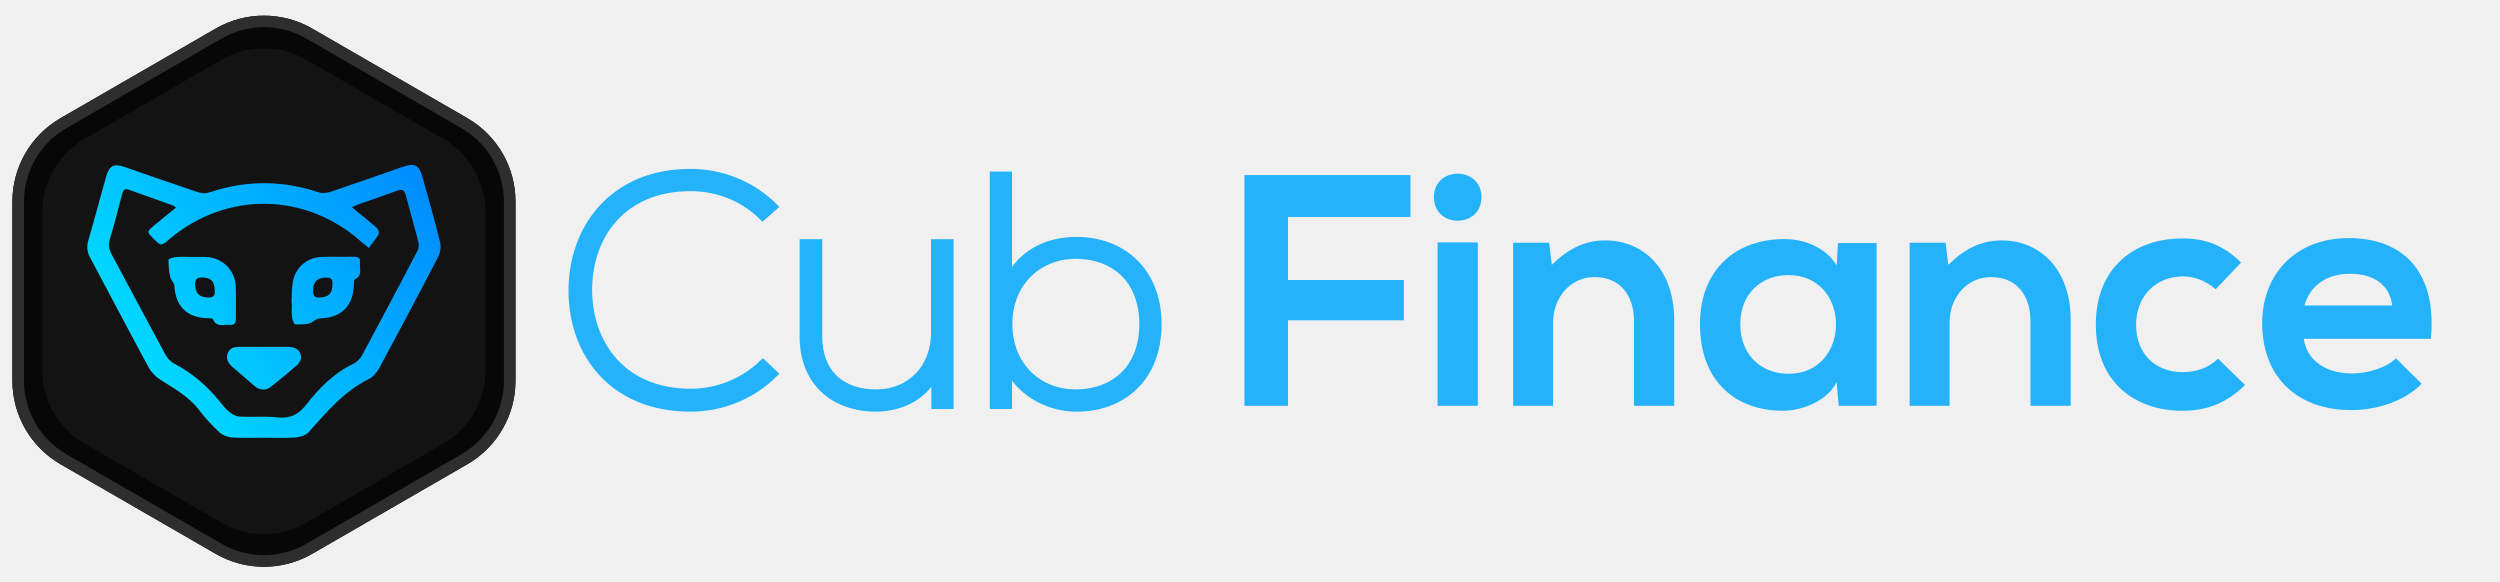
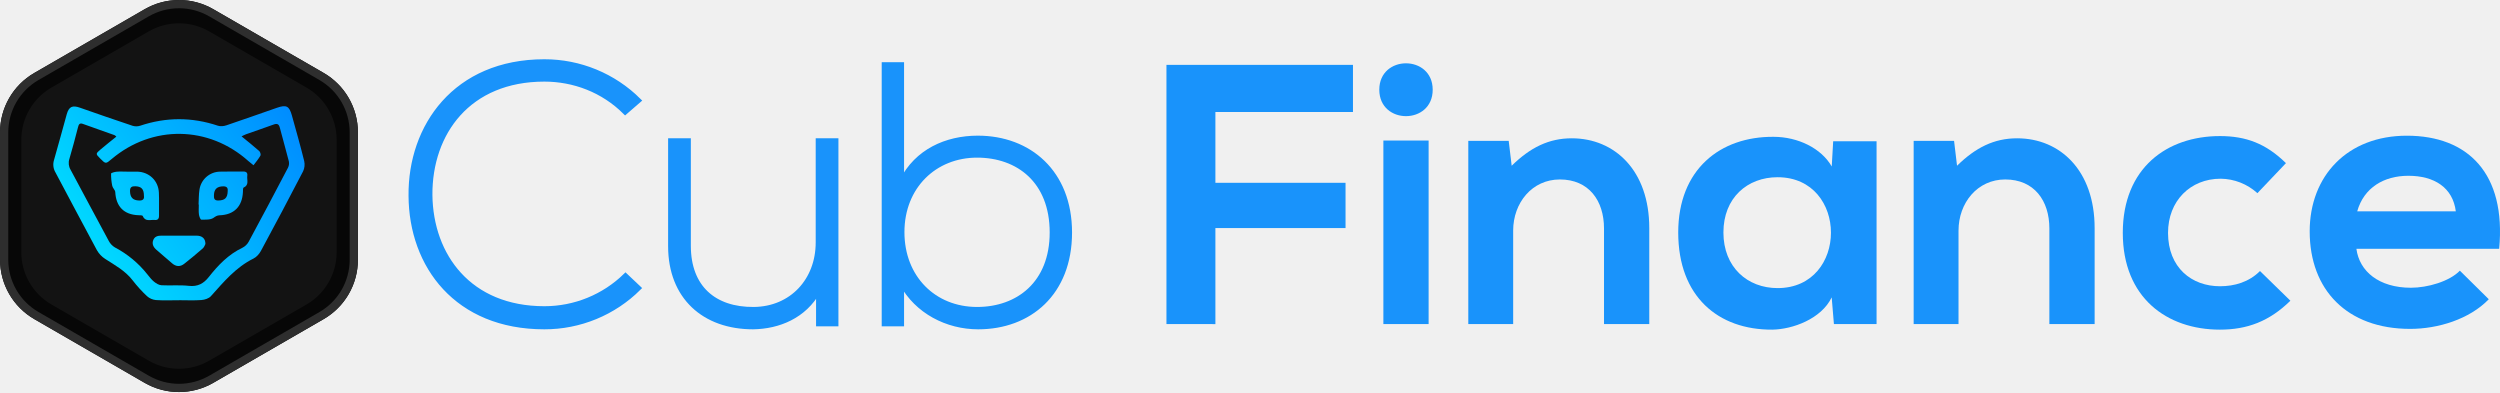
- <svg xmlns="http://www.w3.org/2000/svg" viewBox="0 0 2600.053 604.96" height="604.96" width="2600.053" xml:space="preserve" id="svg2" version="1.1">
-   <defs id="defs6">
-     <clipPath id="clipPath18" clipPathUnits="userSpaceOnUse">
-       <path id="path16" d="M 0,453.72 H 1950.037 V 0 H 0 Z" />
-     </clipPath>
-     <clipPath id="clipPath84" clipPathUnits="userSpaceOnUse">
-       <path id="path82" d="M 32.97,415.982 H 378.781 V 37.175 H 32.97 Z" />
-     </clipPath>
-     <linearGradient id="linearGradient110" spreadMethod="pad" gradientTransform="matrix(293.3116,199.7398,199.7398,-293.3116,81.5833,163.9161)" gradientUnits="userSpaceOnUse" y2="0" x2="1" y1="0" x1="0">
-       <stop id="stop106" offset="0" style="stop-opacity:1;stop-color:#00e1ff" />
-       <stop id="stop108" offset="1" style="stop-opacity:1;stop-color:#007aff" />
+ <svg xmlns="http://www.w3.org/2000/svg" xmlns:xlink="http://www.w3.org/1999/xlink" id="Layer_1" data-name="Layer 1" viewBox="0 0 2741.18 429.89">
+   <defs>
+     <style>.cls-1,.cls-2{fill:#1993fb;}.cls-1{stroke:#1993fb;stroke-miterlimit:10;stroke-width:5px;}.cls-3{fill:#070707;}.cls-4{fill:#2e2e2e;}.cls-5{fill:#fff;opacity:0.05;}.cls-6{fill:url(#linear-gradient);}.cls-7{fill:url(#linear-gradient-2);}.cls-8{fill:url(#linear-gradient-3);}.cls-9{fill:url(#linear-gradient-4);}</style>
+     <linearGradient id="linear-gradient" x1="81.58" y1="289.8" x2="374.89" y2="90.06" gradientUnits="userSpaceOnUse">
+       <stop offset="0" stop-color="#00e1ff" />
+       <stop offset="1" stop-color="#007aff" />
    </linearGradient>
-     <linearGradient id="linearGradient130" spreadMethod="pad" gradientTransform="matrix(293.3116,199.7398,199.7398,-293.3116,105.0223,129.4967)" gradientUnits="userSpaceOnUse" y2="0" x2="1" y1="0" x1="0">
-       <stop id="stop126" offset="0" style="stop-opacity:1;stop-color:#00e1ff" />
-       <stop id="stop128" offset="1" style="stop-opacity:1;stop-color:#007aff" />
-     </linearGradient>
-     <linearGradient id="linearGradient150" spreadMethod="pad" gradientTransform="matrix(293.3116,199.7398,199.7398,-293.3116,76.52168,171.3489)" gradientUnits="userSpaceOnUse" y2="0" x2="1" y1="0" x1="0">
-       <stop id="stop146" offset="0" style="stop-opacity:1;stop-color:#00e1ff" />
-       <stop id="stop148" offset="1" style="stop-opacity:1;stop-color:#007aff" />
-     </linearGradient>
-     <linearGradient id="linearGradient170" spreadMethod="pad" gradientTransform="matrix(293.3116,199.7398,199.7398,-293.3116,116.4052,112.7812)" gradientUnits="userSpaceOnUse" y2="0" x2="1" y1="0" x1="0">
-       <stop id="stop166" offset="0" style="stop-opacity:1;stop-color:#00e1ff" />
-       <stop id="stop168" offset="1" style="stop-opacity:1;stop-color:#007aff" />
-     </linearGradient>
+     <linearGradient id="linear-gradient-2" x1="105.02" y1="324.22" x2="398.33" y2="124.48" xlink:href="#linear-gradient" />
+     <linearGradient id="linear-gradient-3" x1="76.52" y1="282.37" x2="369.83" y2="82.63" xlink:href="#linear-gradient" />
+     <linearGradient id="linear-gradient-4" x1="116.41" y1="340.94" x2="409.72" y2="141.2" xlink:href="#linear-gradient" />
  </defs>
-   <g transform="matrix(1.333333,0,0,-1.333333,0,604.96)" id="g10">
-     <g id="g12">
-       <g clip-path="url(#clipPath18)" id="g14">
-         <g transform="translate(604.3259,162.1585)" id="g20">
-           <path id="path22" style="fill:#24b2fa;fill-opacity:1;fill-rule:nonzero;stroke:none" d="m 0,0 c -18.024,-18.024 -41.971,-27.038 -65.661,-27.038 -60.768,0 -92.439,42.488 -92.696,91.153 -0.516,48.151 30.899,93.213 92.696,93.213 23.69,0 47.637,-9.013 65.661,-27.036 l -9.527,-8.241 c -15.45,15.45 -35.791,22.918 -56.134,22.918 -52.528,0 -79.565,-37.08 -79.308,-80.339 0.516,-42.23 27.295,-78.792 79.308,-78.792 20.343,0 40.942,7.724 56.391,22.915 z" />
-         </g>
-         <g transform="translate(604.3259,162.1585)" id="g24">
-           <path id="path26" style="fill:none;stroke:#24b2fa;stroke-width:5;stroke-linecap:butt;stroke-linejoin:miter;stroke-miterlimit:10;stroke-dasharray:none;stroke-opacity:1" d="m 0,0 c -18.024,-18.024 -41.971,-27.038 -65.661,-27.038 -60.768,0 -92.439,42.488 -92.696,91.153 -0.516,48.151 30.899,93.213 92.696,93.213 23.69,0 47.637,-9.013 65.661,-27.036 l -9.527,-8.241 c -15.45,15.45 -35.791,22.918 -56.134,22.918 -52.528,0 -79.565,-37.08 -79.308,-80.339 0.516,-42.23 27.295,-78.792 79.308,-78.792 20.343,0 40.942,7.724 56.391,22.915 z" />
-         </g>
-         <g transform="translate(728.9553,137.182)" id="g28">
-           <path id="path30" style="fill:#24b2fa;fill-opacity:1;fill-rule:nonzero;stroke:none" d="M 0,0 V 22.915 C -9.784,5.406 -27.552,-1.803 -45.318,-2.062 c -33.989,0 -57.421,20.859 -57.421,56.136 v 73.383 h 12.617 V 54.33 c 0,-28.839 17.767,-44.288 45.319,-44.03 26.264,0.256 44.546,20.083 44.546,46.347 v 70.81 H 12.36 L 12.36,0 Z" />
-         </g>
-         <g transform="translate(728.9553,137.182)" id="g32">
-           <path id="path34" style="fill:none;stroke:#24b2fa;stroke-width:5;stroke-linecap:butt;stroke-linejoin:miter;stroke-miterlimit:10;stroke-dasharray:none;stroke-opacity:1" d="M 0,0 V 22.915 C -9.784,5.406 -27.552,-1.803 -45.318,-2.062 c -33.989,0 -57.421,20.859 -57.421,56.136 v 73.383 h 12.617 V 54.33 c 0,-28.839 17.767,-44.288 45.319,-44.03 26.264,0.256 44.546,20.083 44.546,46.347 v 70.81 H 12.36 L 12.36,0 Z" />
-         </g>
-         <g transform="translate(787.1545,201.0384)" id="g36">
-           <path id="path38" style="fill:#24b2fa;fill-opacity:1;fill-rule:nonzero;stroke:none" d="m 0,0 c 0,-31.671 22.144,-53.557 52.014,-53.557 28.581,0 52.013,18.024 52.013,53.301 0,35.791 -23.432,53.559 -52.013,53.559 C 22.659,53.303 0,31.673 0,0 M -0.257,116.389 V 35.535 c 10.299,20.6 30.898,29.868 52.785,29.868 35.534,0 63.858,-23.688 63.858,-65.659 0,-42.229 -28.066,-65.662 -63.6,-65.662 -21.63,0 -42.486,10.815 -53.043,30.126 v -28.064 h -12.361 v 180.245 z" />
-         </g>
-         <g transform="translate(787.1545,201.0384)" id="g40">
-           <path id="path42" style="fill:none;stroke:#24b2fa;stroke-width:5;stroke-linecap:butt;stroke-linejoin:miter;stroke-miterlimit:10;stroke-dasharray:none;stroke-opacity:1" d="m 0,0 c 0,-31.671 22.144,-53.557 52.014,-53.557 28.581,0 52.013,18.024 52.013,53.301 0,35.791 -23.432,53.559 -52.013,53.559 C 22.659,53.303 0,31.673 0,0 Z M -0.257,116.389 V 35.535 c 10.299,20.6 30.898,29.868 52.785,29.868 35.534,0 63.858,-23.688 63.858,-65.659 0,-42.229 -28.066,-65.662 -63.6,-65.662 -21.63,0 -42.486,10.815 -53.043,30.126 v -28.064 h -12.361 v 180.245 z" />
-         </g>
-         <g transform="translate(970.6784,137.182)" id="g44">
-           <path id="path46" style="fill:#24b2fa;fill-opacity:1;fill-rule:nonzero;stroke:none" d="m 0,0 v 179.986 h 129.518 v -32.7 H 33.988 V 98.104 h 90.381 V 66.689 H 33.988 V 0 Z" />
-         </g>
-         <path id="path48" style="fill:#24b2fa;fill-opacity:1;fill-rule:nonzero;stroke:none" d="m 1121.316,137.182 h 31.413 v 127.457 h -31.413 z m 34.246,162.733 c 0,-24.461 -37.079,-24.461 -37.079,0 0,24.462 37.079,24.462 37.079,0" />
-         <g transform="translate(1274.524,137.182)" id="g50">
-           <path id="path52" style="fill:#24b2fa;fill-opacity:1;fill-rule:nonzero;stroke:none" d="m 0,0 v 66.433 c 0,19.312 -10.558,33.988 -30.642,33.988 -19.311,0 -32.444,-16.221 -32.444,-35.532 V 0 h -31.157 v 127.201 h 28.068 l 2.059,-17.253 c 12.875,12.617 25.75,19.056 41.715,19.056 29.868,0 53.815,-22.403 53.815,-62.315 V 0 Z" />
-         </g>
-         <g transform="translate(1357.441,200.7825)" id="g54">
-           <path id="path56" style="fill:#24b2fa;fill-opacity:1;fill-rule:nonzero;stroke:none" d="m 0,0 c 0,-24.206 16.737,-38.624 37.594,-38.624 49.438,0 49.438,76.989 0,76.989 C 16.737,38.365 0,24.203 0,0 m 76.217,63.342 h 30.127 V -63.601 H 76.733 l -1.545,18.539 C 67.978,-59.998 48.15,-67.207 33.989,-67.462 -3.605,-67.721 -31.414,-44.547 -31.414,0 c 0,43.773 29.097,66.689 66.175,66.433 16.994,0 33.217,-7.983 40.427,-20.6 z" />
-         </g>
-         <g transform="translate(1583.782,137.182)" id="g58">
-           <path id="path60" style="fill:#24b2fa;fill-opacity:1;fill-rule:nonzero;stroke:none" d="m 0,0 v 66.433 c 0,19.312 -10.558,33.988 -30.642,33.988 -19.311,0 -32.444,-16.221 -32.444,-35.532 V 0 h -31.157 v 127.201 h 28.067 l 2.06,-17.253 c 12.875,12.617 25.75,19.056 41.715,19.056 29.869,0 53.814,-22.403 53.814,-62.315 L 31.413,0 Z" />
-         </g>
-         <g transform="translate(1751.156,153.4027)" id="g62">
-           <path id="path64" style="fill:#24b2fa;fill-opacity:1;fill-rule:nonzero;stroke:none" d="m 0,0 c -14.677,-14.418 -30.127,-20.083 -48.923,-20.083 -36.822,0 -67.464,22.145 -67.464,67.204 0,45.062 30.642,67.206 67.464,67.206 18.024,0 31.928,-5.15 45.833,-18.797 L -22.917,74.674 c -7.468,6.694 -16.736,10.041 -25.491,10.041 -21.115,0 -36.565,-15.45 -36.565,-37.594 0,-24.203 16.48,-37.077 36.05,-37.077 10.041,0 20.084,2.832 27.809,10.556 z" />
-         </g>
-         <g transform="translate(1865.998,215.4588)" id="g66">
-           <path id="path68" style="fill:#24b2fa;fill-opacity:1;fill-rule:nonzero;stroke:none" d="m 0,0 c -2.061,16.479 -14.936,24.721 -32.959,24.721 -16.996,0 -30.9,-8.242 -35.534,-24.721 z m -69.01,-26.006 c 2.061,-15.708 15.708,-27.038 37.852,-27.038 11.587,0 26.78,4.379 33.99,11.847 L 22.916,-61.026 C 9.526,-74.93 -12.36,-81.624 -31.673,-81.624 c -43.773,0 -69.779,27.036 -69.779,67.718 0,38.627 26.264,66.436 67.462,66.436 42.487,0 69.008,-26.265 64.116,-78.536 z" />
-         </g>
-         <g transform="translate(402.0978,156.702)" id="g70">
-           <path id="path72" style="fill:#070707;fill-opacity:1;fill-rule:nonzero;stroke:none" d="m 0,0 v 139.752 c 0,26.864 -14.332,51.688 -37.597,65.12 l -121.029,69.876 c -23.265,13.432 -51.928,13.432 -75.193,0 l -121.029,-69.876 c -23.265,-13.432 -37.597,-38.256 -37.597,-65.12 V 0 c 0,-26.864 14.332,-51.688 37.597,-65.12 l 121.029,-69.876 c 23.265,-13.432 51.928,-13.432 75.193,0 L -37.597,-65.12 C -14.332,-51.688 0,-26.864 0,0" />
-         </g>
-         <g transform="translate(205.8757,441.5238)" id="g74">
-           <path id="path76" style="fill:#2e2e2e;fill-opacity:1;fill-rule:nonzero;stroke:none" d="M 0,0 C -12.982,0 -25.964,-3.358 -37.597,-10.074 L -158.626,-79.95 c -23.265,-13.432 -37.597,-38.256 -37.597,-65.119 v -139.753 c 0,-26.864 14.332,-51.687 37.597,-65.119 l 121.029,-69.876 c 11.633,-6.717 24.615,-10.075 37.597,-10.075 12.982,0 25.964,3.358 37.597,10.075 l 121.029,69.876 c 23.265,13.432 37.596,38.255 37.596,65.119 v 139.753 c 0,26.863 -14.331,51.687 -37.596,65.119 L 37.597,-10.074 C 25.964,-3.358 12.982,0 0,0 m 0,-9.047 c 11.595,0 23.032,-3.064 33.073,-8.862 l 121.029,-69.876 c 20.4,-11.778 33.073,-33.728 33.073,-57.284 v -139.753 c 0,-23.556 -12.673,-45.506 -33.073,-57.284 L 33.073,-411.982 C 23.032,-417.78 11.595,-420.844 0,-420.844 c -11.595,0 -23.032,3.064 -33.073,8.862 l -121.03,69.876 c -20.4,11.778 -33.073,33.728 -33.073,57.284 v 139.753 c 0,23.556 12.673,45.506 33.073,57.284 l 121.03,69.876 c 10.041,5.798 21.478,8.862 33.073,8.862" />
-         </g>
-         <g id="g78">
-           <g id="g80" />
-           <g id="g92">
-             <g style="opacity:0.05" id="g90" clip-path="url(#clipPath84)">
-               <g id="g88" transform="translate(378.7805,165.0057)">
-                 <path id="path86" style="fill:#ffffff;fill-opacity:1;fill-rule:nonzero;stroke:none" d="m 0,0 v 123.145 c 0,23.672 -12.628,45.545 -33.129,57.381 l -106.647,61.573 c -20.5,11.836 -45.758,11.836 -66.258,0 l -106.647,-61.573 c -20.5,-11.836 -33.129,-33.709 -33.129,-57.381 V 0 c 0,-23.672 12.629,-45.545 33.129,-57.381 l 106.647,-61.573 c 20.5,-11.836 45.758,-11.836 66.258,0 l 106.647,61.573 C -12.628,-45.545 0,-23.672 0,0" />
-               </g>
-             </g>
-           </g>
-         </g>
-       </g>
-     </g>
-     <g id="g94">
-       <g id="g96">
-         <g id="g102">
-           <g id="g104">
-             <path id="path112" style="fill:url(#linearGradient110);stroke:none" d="m 313.228,323.297 c -18.425,-6.4 -36.796,-12.96 -55.282,-19.175 v 0 c -2.849,-0.958 -6.509,-1.382 -9.26,-0.458 v 0 c -28.494,9.567 -56.862,9.538 -85.341,-0.005 v 0 c -2.484,-0.832 -5.714,-0.909 -8.181,-0.088 v 0 c -19.328,6.433 -38.588,13.077 -57.797,19.86 v 0 c -8.152,2.879 -12.096,1.281 -14.471,-7.08 v 0 c -4.759,-16.755 -9.18,-33.607 -14.037,-50.333 v 0 c -1.434,-4.933 -0.814,-9.053 1.58,-13.521 v 0 c 15.202,-28.373 30.095,-56.913 45.418,-85.218 v 0 c 2.039,-3.767 5.452,-7.282 9.067,-9.613 v 0 c 10.802,-6.966 22.123,-13.033 30.206,-23.593 v 0 c 4.705,-6.146 10.005,-11.927 15.641,-17.229 v 0 c 2.48,-2.332 6.393,-4.077 9.782,-4.321 v 0 c 8.465,-0.605 17.002,-0.199 25.509,-0.199 v 0 c -0.001,-0.006 -0.001,-0.012 -0.001,-0.018 v 0 c 8.14,0 16.312,-0.421 24.406,0.192 v 0 c 3.587,0.272 8.078,1.679 10.342,4.201 v 0 c 14.018,15.614 27.386,31.765 46.812,41.336 v 0 c 3.28,1.616 6.265,5.011 8.046,8.309 v 0 c 15.654,28.991 31.118,58.087 46.284,87.337 v 0 c 1.643,3.17 2.15,7.778 1.292,11.252 v 0 c -4.128,16.725 -8.854,33.303 -13.473,49.904 v 0 c -2.011,7.228 -4.113,10.234 -8.621,10.234 v 0 c -2.062,-0.001 -4.63,-0.631 -7.921,-1.774 M 186.69,128.776 c -2.811,0.152 -5.848,2.044 -8.166,3.904 v 0 c -2.769,2.221 -4.991,5.174 -7.253,7.969 v 0 c -9.886,12.218 -21.501,22.249 -35.543,29.529 v 0 c -2.79,1.447 -5.299,4.339 -6.831,7.164 v 0 c -14.09,25.982 -27.885,52.123 -41.908,78.141 v 0 c -2.121,3.936 -2.574,7.504 -1.262,11.88 v 0 c 3.429,11.427 6.404,22.992 9.41,34.542 v 0 c 0.763,2.93 1.58,5.171 5.254,3.861 v 0 c 11.598,-4.134 23.2,-8.255 34.784,-12.426 v 0 c 0.637,-0.229 1.126,-0.869 2.052,-1.612 v 0 c -5.945,-4.828 -11.702,-9.325 -17.255,-14.063 v 0 c -5.566,-4.749 -5.476,-4.853 -0.42,-9.929 v 0 c 6.057,-6.079 6.057,-6.079 12.479,-0.647 v 0 c 44.546,37.693 106.55,36.778 150.056,-2.204 v 0 c 1.106,-0.992 2.31,-1.874 5.585,-4.546 v 0 c 2.588,3.492 5.446,6.829 7.595,10.571 v 0 c 0.63,1.096 -0.192,3.98 -1.305,4.964 v 0 c -6.07,5.371 -12.437,10.405 -19.416,16.141 v 0 c 1.871,0.865 3.392,1.719 5.012,2.292 v 0 c 10.001,3.542 20.073,6.889 30.017,10.583 v 0 c 3.941,1.465 5.867,0.736 6.957,-3.49 v 0 c 3.171,-12.289 6.761,-24.471 9.858,-36.776 v 0 c 0.537,-2.129 0.092,-4.985 -0.942,-6.958 v 0 c -14.251,-27.185 -28.61,-54.314 -43.187,-81.325 v 0 c -1.424,-2.639 -4.097,-5.166 -6.803,-6.456 v 0 c -15.311,-7.293 -26.612,-19.057 -36.849,-32.079 v 0 C 233,130.672 226.436,127.021 216.731,128.125 v 0 c -5.743,0.652 -11.562,0.587 -17.386,0.52 v 0 c -1.762,-0.02 -3.523,-0.04 -5.283,-0.04 v 0 c -2.462,0 -4.921,0.039 -7.372,0.171" />
-           </g>
-         </g>
-       </g>
-     </g>
-     <g id="g114">
-       <g id="g116">
-         <g id="g122">
-           <g id="g124">
-             <path id="path132" style="fill:url(#linearGradient130);stroke:none" d="m 276.322,253.449 c -3.673,-0.065 -7.347,-0.042 -11.021,-0.021 v 0 c -4.841,0.029 -9.682,0.058 -14.516,-0.11 v 0 c -11.404,-0.396 -20.569,-8.387 -22.397,-19.697 v 0 c -0.869,-5.374 -0.715,-10.913 -1.024,-16.377 v 0 c 0.092,-0.006 0.185,-0.011 0.277,-0.015 v 0 c 0,-3.595 -0.306,-7.227 0.117,-10.77 v 0 c 0.249,-2.089 1.65,-5.76 2.539,-5.762 v 0 c 4.616,-0.01 10.161,-0.374 13.523,2.007 v 0 c 2.209,1.565 3.922,2.666 6.418,2.743 v 0 c 15.949,0.488 25.033,9.5 25.782,25.578 v 0 c 0.078,1.67 -0.049,4.442 0.771,4.811 v 0 c 6.375,2.87 3.408,8.409 4.03,12.861 v 0 c 0.451,3.232 -0.948,4.754 -4.299,4.754 v 0 c -0.066,0 -0.133,-0.001 -0.2,-0.002 m -32.069,-25.628 c 0.229,6.435 3.516,9.315 10.143,9.39 v 0 c 4.73,0.054 5.244,-2.611 4.902,-5.581 v 0 c -0.22,-7.272 -3.243,-9.752 -10.165,-9.957 v 0 c -0.122,-0.004 -0.241,-0.006 -0.357,-0.006 v 0 c -4.541,0 -4.645,2.731 -4.523,6.154" />
-           </g>
-         </g>
-       </g>
-     </g>
-     <g id="g134">
-       <g id="g136">
-         <g id="g142">
-           <g id="g144">
-             <path id="path152" style="fill:url(#linearGradient150);stroke:none" d="m 137.538,253.234 c -2.172,-0.198 -6.063,-1.299 -6.084,-2.075 v 0 c -0.117,-4.494 0.382,-9.076 1.3,-13.498 v 0 c 0.496,-2.394 3.15,-4.482 3.272,-6.79 v 0 c 0.832,-15.838 9.553,-24.753 25.264,-25.341 v 0 c 1.668,-0.063 4.473,0.014 4.804,-0.783 v 0 c 2.076,-5.001 5.783,-4.744 9.469,-4.489 v 0 c 1.242,0.086 2.481,0.173 3.657,0.059 v 0 c 3.291,-0.321 4.847,1.183 4.8,4.615 v 0 c -0.116,8.503 0.243,17.024 -0.162,25.51 v 0 c -0.618,12.984 -10.644,22.473 -23.648,22.859 v 0 c -2.544,0.075 -5.091,0.057 -7.638,0.038 v 0 c -1.234,-0.008 -2.468,-0.017 -3.702,-0.015 v 0 c -2.24,0.003 -4.488,0.091 -6.728,0.091 v 0 c -1.54,0 -3.076,-0.041 -4.604,-0.181 M 162.1,221.657 c -6.758,0.241 -9.755,3.365 -9.895,10.251 v 0 c -0.088,4.362 1.951,5.531 5.873,5.379 v 0 c 6.626,-0.259 9.375,-3.049 9.381,-10.413 v 0 c 0.553,-3.503 -0.964,-5.226 -4.852,-5.226 v 0 c -0.165,0 -0.334,0.003 -0.507,0.009" />
-           </g>
-         </g>
-       </g>
-     </g>
-     <g id="g154">
-       <g id="g156">
-         <g id="g162">
-           <g id="g164">
-             <path id="path172" style="fill:url(#linearGradient170);stroke:none" d="m 201.833,183.165 c -5.079,-0.011 -10.157,-0.024 -15.236,-0.015 v 0 c -3.851,0.006 -7.304,-0.838 -8.87,-4.738 v 0 c -1.717,-4.28 0.095,-7.823 3.27,-10.639 v 0 c 5.657,-5.02 11.503,-9.825 17.182,-14.821 v 0 c 4.33,-3.809 8.917,-4.223 13.385,-0.73 v 0 c 6.987,5.464 13.813,11.148 20.487,16.99 v 0 c 1.571,1.376 2.262,3.756 2.828,4.747 v 0 c 0.097,5.966 -3.56,9.142 -9.689,9.187 v 0 c -3.87,0.029 -7.74,0.039 -11.61,0.039 v 0 c -3.915,0 -7.831,-0.01 -11.747,-0.02" />
-           </g>
-         </g>
-       </g>
-     </g>
-   </g>
+   <path class="cls-1" d="M710.15,328.1a146.52,146.52,0,0,1-103.68,42.69c-96,0-146-67.09-146.37-143.93-.81-76,48.79-147.18,146.37-147.18a146.52,146.52,0,0,1,103.68,42.69l-15,13c-24.4-24.4-56.52-36.19-88.64-36.19-82.94,0-125.63,58.55-125.23,126.86.82,66.68,43.1,124.41,125.23,124.41a127.19,127.19,0,0,0,89-36.18Z" transform="translate(-9.65 -12.2)" />
+   <path class="cls-1" d="M906.94,367.54V331.36c-15.45,27.64-43.5,39-71.56,39.43-53.66,0-90.66-32.93-90.66-88.63V166.28h19.92V281.75c0,45.54,28.05,69.93,71.56,69.52,41.47-.4,70.34-31.71,70.34-73.18V166.28h19.92V367.54Z" transform="translate(-9.65 -12.2)" />
+   <path class="cls-1" d="M998.43,82.93V210.6c16.27-32.53,48.79-47.16,83.35-47.16,56.11,0,100.84,37.4,100.84,103.67,0,66.68-44.32,103.68-100.43,103.68-34.15,0-67.09-17.07-83.76-47.57v44.32H978.92V82.93Zm.41,183.78c0,50,35,84.56,82.13,84.56,45.13,0,82.13-28.46,82.13-84.16,0-56.51-37-84.57-82.13-84.57C1034.62,182.54,998.84,216.7,998.84,266.71Z" transform="translate(-9.65 -12.2)" />
+   <path class="cls-2" d="M1288.63,367.54V83.34h204.51V135H1342.3v77.66H1485v49.61H1342.3v105.3Z" transform="translate(-9.65 -12.2)" />
+   <path class="cls-2" d="M1580.56,110.58c0,38.63-58.55,38.63-58.55,0S1580.56,72,1580.56,110.58Zm-54.08,55.7V367.54h49.61V166.28Z" transform="translate(-9.65 -12.2)" />
+   <path class="cls-2" d="M1768.4,367.54V262.64c0-30.49-16.67-53.67-48.38-53.67-30.49,0-51.23,25.61-51.23,56.11V367.54h-49.2V166.69h44.32l3.25,27.24c20.33-19.92,40.66-30.09,65.87-30.09,47.16,0,85,35.37,85,98.4v105.3Z" transform="translate(-9.65 -12.2)" />
+   <path class="cls-2" d="M2019.68,167.09h47.57V367.54h-46.76l-2.44-29.27c-11.38,23.58-42.69,35-65,35.37-59.36.4-103.27-36.19-103.27-106.53,0-69.12,45.94-105.3,104.49-104.9,26.83,0,52.45,12.61,63.83,32.53Zm-120.35,100c0,38.22,26.43,61,59.36,61,78.07,0,78.07-121.57,0-121.57C1925.76,206.53,1899.33,228.9,1899.33,267.11Z" transform="translate(-9.65 -12.2)" />
+   <path class="cls-2" d="M2256.73,367.54V262.64c0-30.49-16.67-53.67-48.39-53.67-30.49,0-51.23,25.61-51.23,56.11V367.54h-49.19V166.69h44.31l3.26,27.24c20.33-19.92,40.66-30.09,65.86-30.09,47.17,0,85,35.37,85,98.4v105.3Z" transform="translate(-9.65 -12.2)" />
+   <path class="cls-2" d="M2521,341.93c-23.17,22.76-47.57,31.71-77.25,31.71-58.14,0-106.52-35-106.52-106.12s48.38-106.12,106.52-106.12c28.46,0,50.42,8.13,72.37,29.68L2484.83,224a60.88,60.88,0,0,0-40.25-15.85c-33.34,0-57.74,24.39-57.74,59.36,0,38.22,26,58.55,56.92,58.55,15.86,0,31.72-4.48,43.91-16.67Z" transform="translate(-9.65 -12.2)" />
+   <path class="cls-2" d="M2593.38,285c3.26,24.81,24.81,42.7,59.77,42.7,18.3,0,42.29-6.92,53.67-18.71l31.71,31.31c-21.14,21.95-55.7,32.52-86.19,32.52-69.12,0-110.18-42.69-110.18-106.92,0-61,41.47-104.91,106.52-104.91,67.09,0,109,41.48,101.24,124Zm109-41.06c-3.25-26-23.58-39-52-39-26.84,0-48.79,13-56.11,39Z" transform="translate(-9.65 -12.2)" />
+   <path class="cls-3" d="M402.1,297V157.27a75.18,75.18,0,0,0-37.6-65.12l-121-69.88a75.2,75.2,0,0,0-75.19,0l-121,69.88a75.18,75.18,0,0,0-37.6,65.12V297a75.19,75.19,0,0,0,37.6,65.12l121,69.87a75.15,75.15,0,0,0,75.19,0l121-69.87A75.19,75.19,0,0,0,402.1,297Z" transform="translate(-9.65 -12.2)" />
+   <path class="cls-4" d="M205.88,21.24A66.22,66.22,0,0,1,239,30.11L360,100a66.33,66.33,0,0,1,33.07,57.29V297A66.33,66.33,0,0,1,360,354.3L239,424.18a66.17,66.17,0,0,1-66.15,0l-121-69.88A66.33,66.33,0,0,1,18.7,297V157.27A66.33,66.33,0,0,1,51.77,100l121-69.87a66.22,66.22,0,0,1,33.08-8.87m0-9a75.08,75.08,0,0,0-37.6,10.07l-121,69.88a75.18,75.18,0,0,0-37.6,65.12V297a75.19,75.19,0,0,0,37.6,65.12l121,69.87a75.15,75.15,0,0,0,75.19,0l121-69.87A75.19,75.19,0,0,0,402.1,297V157.27a75.18,75.18,0,0,0-37.6-65.12l-121-69.88A75.07,75.07,0,0,0,205.88,12.2Z" transform="translate(-9.65 -12.2)" />
+   <path class="cls-5" d="M378.78,288.71V165.57a66.25,66.25,0,0,0-33.13-57.38L239,46.62a66.22,66.22,0,0,0-66.25,0L66.1,108.19A66.25,66.25,0,0,0,33,165.57V288.71A66.27,66.27,0,0,0,66.1,346.1l106.65,61.57a66.27,66.27,0,0,0,66.25,0L345.65,346.1A66.27,66.27,0,0,0,378.78,288.71Z" transform="translate(-9.65 -12.2)" />
+   <path class="cls-6" d="M206.06,341.4c-8.51,0-17,.4-25.51-.2a17.21,17.21,0,0,1-9.78-4.32,145,145,0,0,1-15.64-17.23c-8.08-10.56-19.4-16.63-30.21-23.6a27.7,27.7,0,0,1-9.06-9.61c-15.33-28.3-30.22-56.84-45.42-85.22a16.77,16.77,0,0,1-1.58-13.52c4.86-16.72,9.28-33.58,14-50.33,2.37-8.36,6.32-10,14.47-7.08q28.82,10.17,57.79,19.86a13.86,13.86,0,0,0,8.19-.09c28.47-9.54,56.84-9.57,85.34,0,2.75.92,6.41.5,9.26-.46,18.48-6.22,36.85-12.78,55.28-19.18,10.48-3.64,13.61-2.07,16.54,8.46,4.62,16.6,9.34,33.18,13.47,49.91A17.45,17.45,0,0,1,342,200q-22.76,43.88-46.28,87.34c-1.78,3.29-4.77,6.69-8.05,8.31-19.42,9.57-32.79,25.72-46.81,41.33-2.26,2.52-6.76,3.93-10.34,4.2-8.1.61-16.27.19-24.41.19ZM137.23,162a10.27,10.27,0,0,0-2-1.61Q117.8,154.13,100.39,148c-3.67-1.31-4.49.93-5.25,3.87-3,11.54-6,23.11-9.41,34.54A14.37,14.37,0,0,0,87,198.24c14,26,27.82,52.16,41.91,78.14a17.86,17.86,0,0,0,6.83,7.16,111.41,111.41,0,0,1,35.54,29.53c2.26,2.8,4.48,5.75,7.25,8,2.32,1.86,5.36,3.75,8.17,3.9,10,.54,20.13-.47,30,.66,9.71,1.1,16.27-2.55,21.88-9.69,10.24-13,21.54-24.78,36.85-32.07a16.11,16.11,0,0,0,6.8-6.46q21.87-40.51,43.19-81.33a10.69,10.69,0,0,0,.94-7c-3.1-12.31-6.69-24.49-9.86-36.78-1.09-4.23-3-4.95-7-3.49-9.94,3.69-20,7-30,10.58-1.62.58-3.14,1.43-5,2.3,7,5.73,13.34,10.76,19.41,16.14,1.11,1,1.94,3.86,1.31,5-2.15,3.74-5,7.08-7.6,10.57-3.27-2.67-4.48-3.55-5.58-4.55-43.51-39-105.51-39.89-150.06-2.2-6.42,5.43-6.42,5.43-12.48-.65-5-5.07-5.14-5.18.42-9.92S131.28,166.82,137.23,162Z" transform="translate(-9.65 -12.2)" />
+   <path class="cls-7" d="M227.36,236.48c.31-5.47.16-11,1-16.38a23.15,23.15,0,0,1,22.39-19.7c8.51-.29,17,0,25.54-.13,3.5-.06,5,1.46,4.5,4.75-.62,4.45,2.35,10-4,12.86-.82.37-.69,3.14-.77,4.81-.75,16.08-9.83,25.09-25.78,25.58-2.5.08-4.21,1.18-6.42,2.75-3.36,2.38-8.91,2-13.52,2-.89,0-2.29-3.67-2.54-5.76-.43-3.54-.12-7.17-.12-10.77Zm31.94-14.39c.34-3-.17-5.64-4.9-5.58-6.63.07-9.92,3-10.15,9.39-.12,3.51,0,6.29,4.88,6.15C256.06,231.84,259.08,229.36,259.3,222.09Z" transform="translate(-9.65 -12.2)" />
+   <path class="cls-8" d="M148.87,200.4c3.78,0,7.56-.09,11.34,0,13,.38,23,9.87,23.65,22.86.4,8.48,0,17,.16,25.51,0,3.43-1.51,4.93-4.8,4.61-4.66-.45-10.35,2.26-13.13-4.43-.33-.79-3.13-.72-4.8-.78-15.71-.59-24.43-9.5-25.26-25.34-.13-2.31-2.78-4.4-3.28-6.79a60.13,60.13,0,0,1-1.3-13.5c0-.78,3.92-1.88,6.09-2.07C141.29,200.14,145.09,200.39,148.87,200.4Zm18.59,26.45c0-7.37-2.76-10.16-9.38-10.42-3.92-.15-6,1-5.87,5.38.13,6.89,3.13,10,9.89,10.25C166.36,232.21,168,230.5,167.46,226.85Z" transform="translate(-9.65 -12.2)" />
+   <path class="cls-9" d="M234.88,279.76c-.57,1-1.26,3.37-2.83,4.75q-10,8.76-20.49,17c-4.46,3.49-9.05,3.08-13.38-.73-5.68-5-11.53-9.8-17.18-14.82-3.18-2.82-5-6.36-3.27-10.64,1.56-3.9,5-4.75,8.87-4.74,12.86,0,25.73-.09,38.59,0C231.32,270.62,235,273.79,234.88,279.76Z" transform="translate(-9.65 -12.2)" />
</svg>
